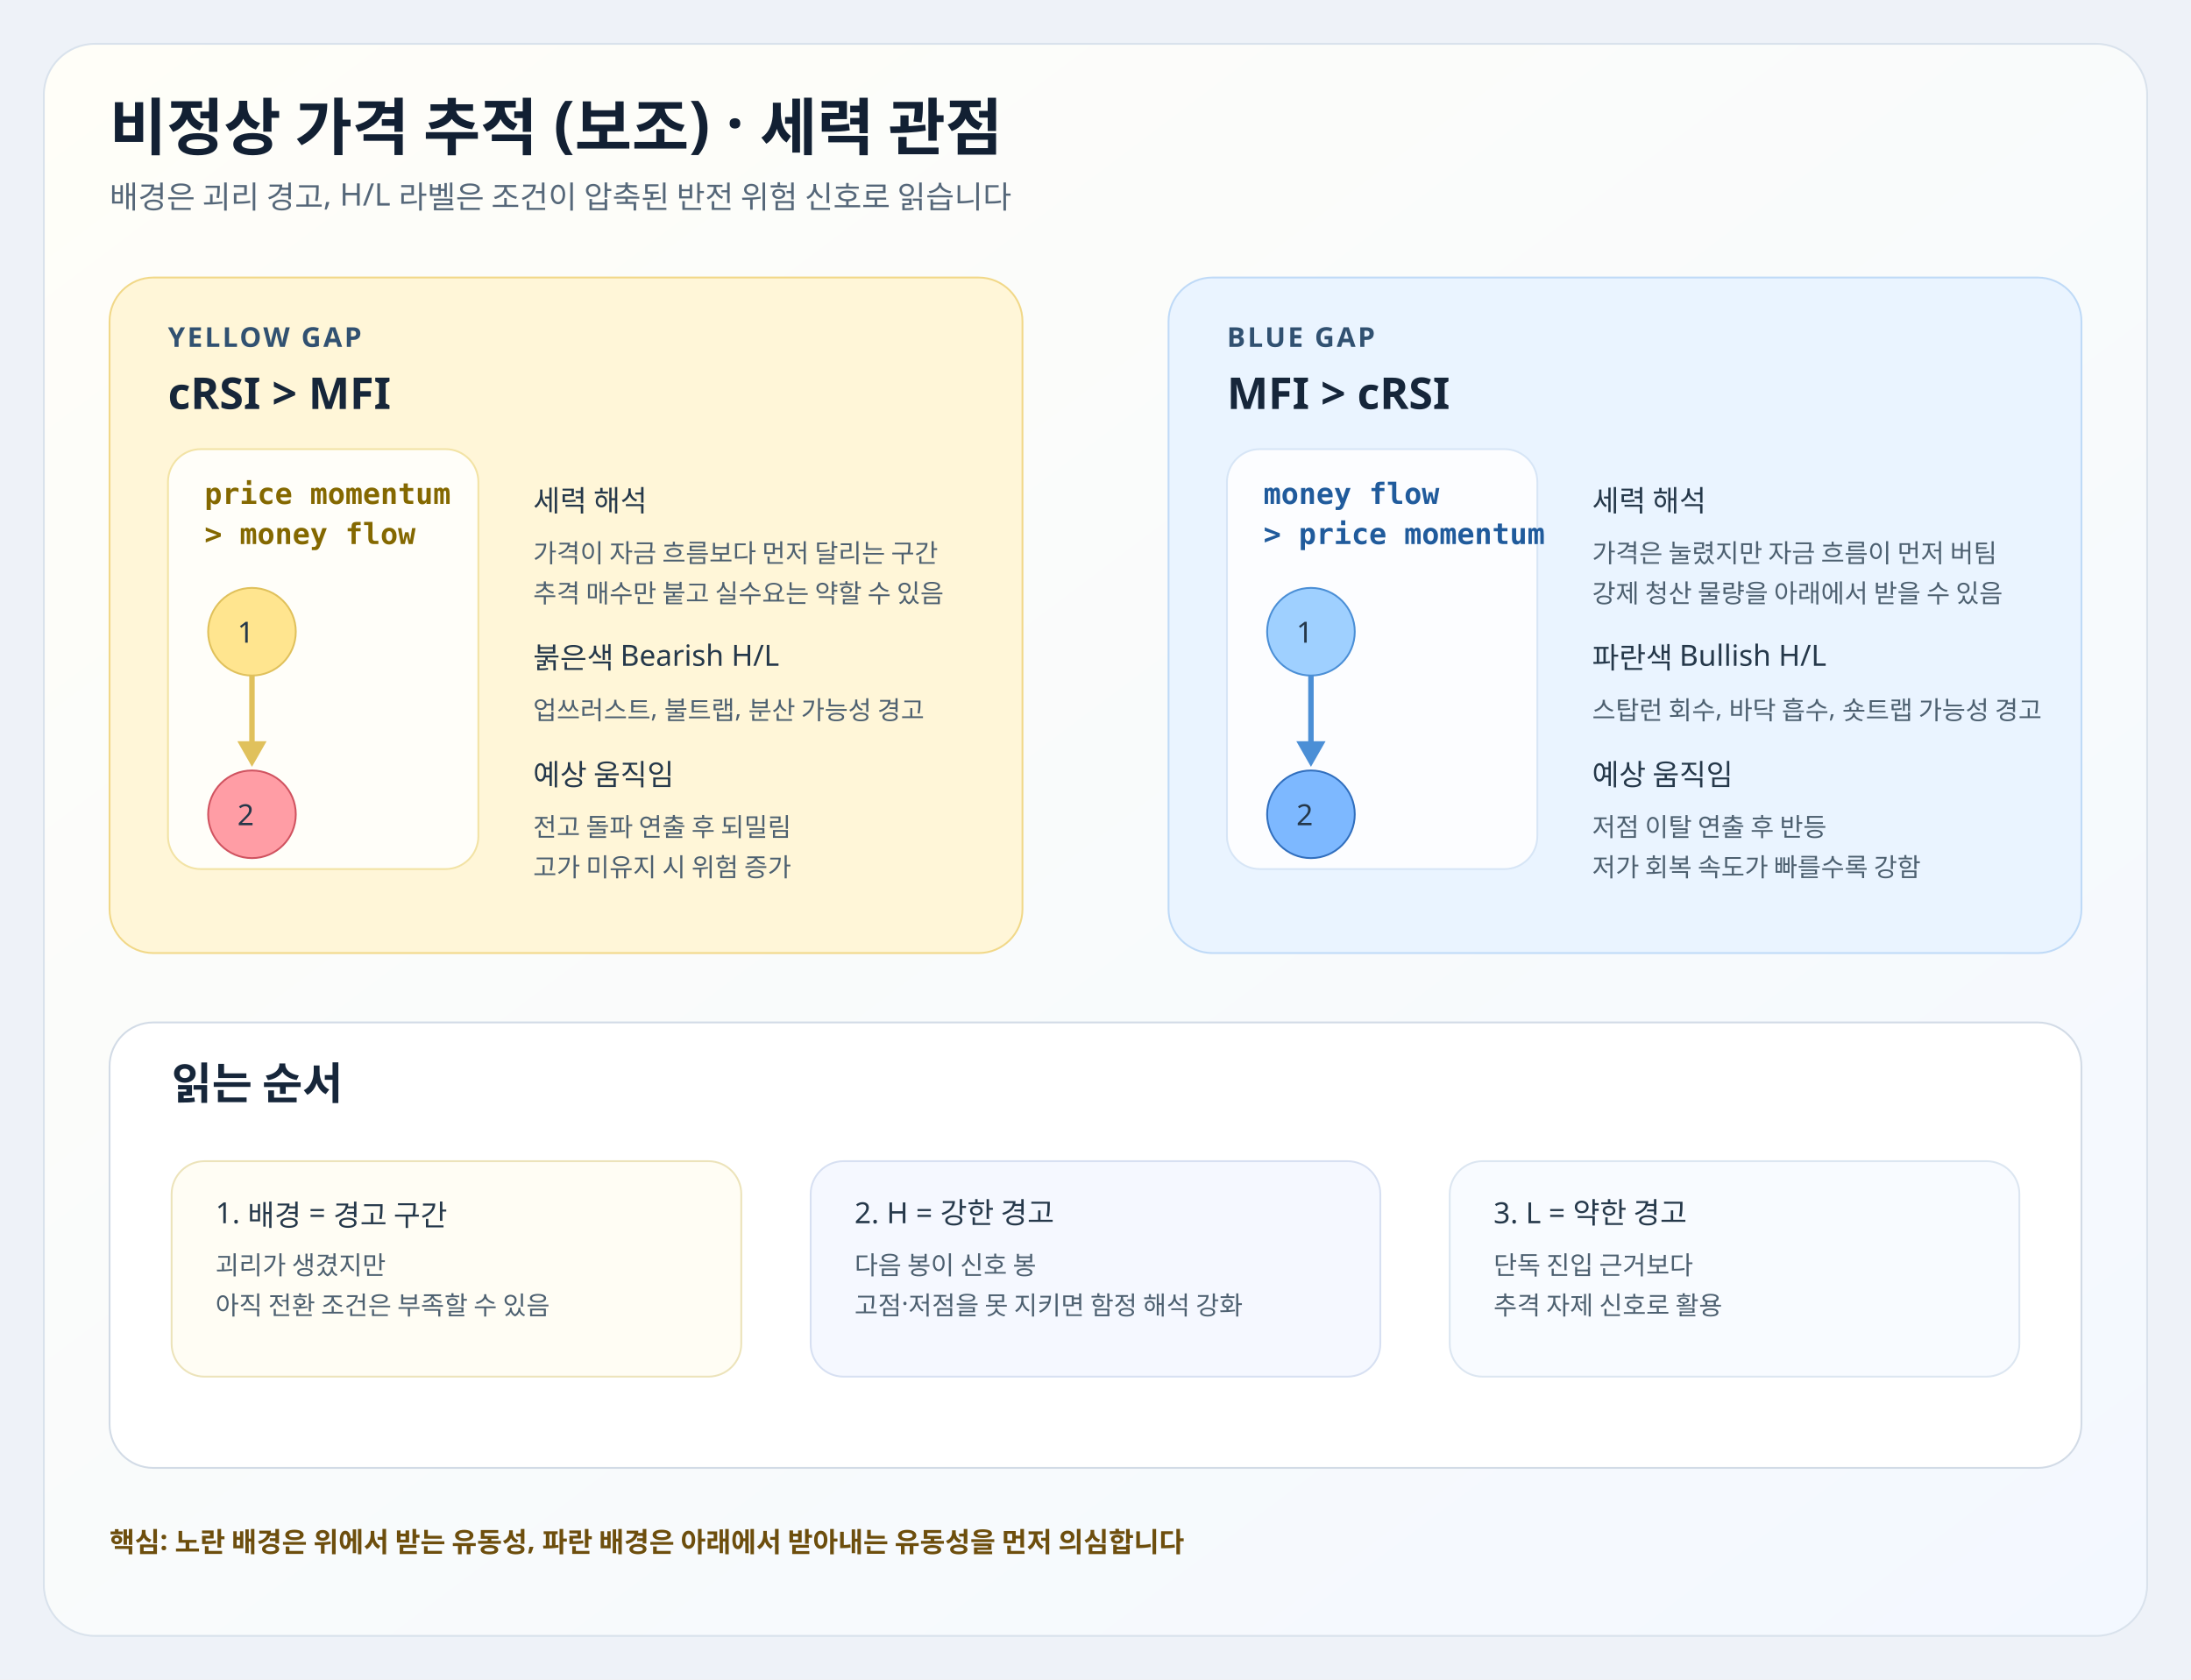
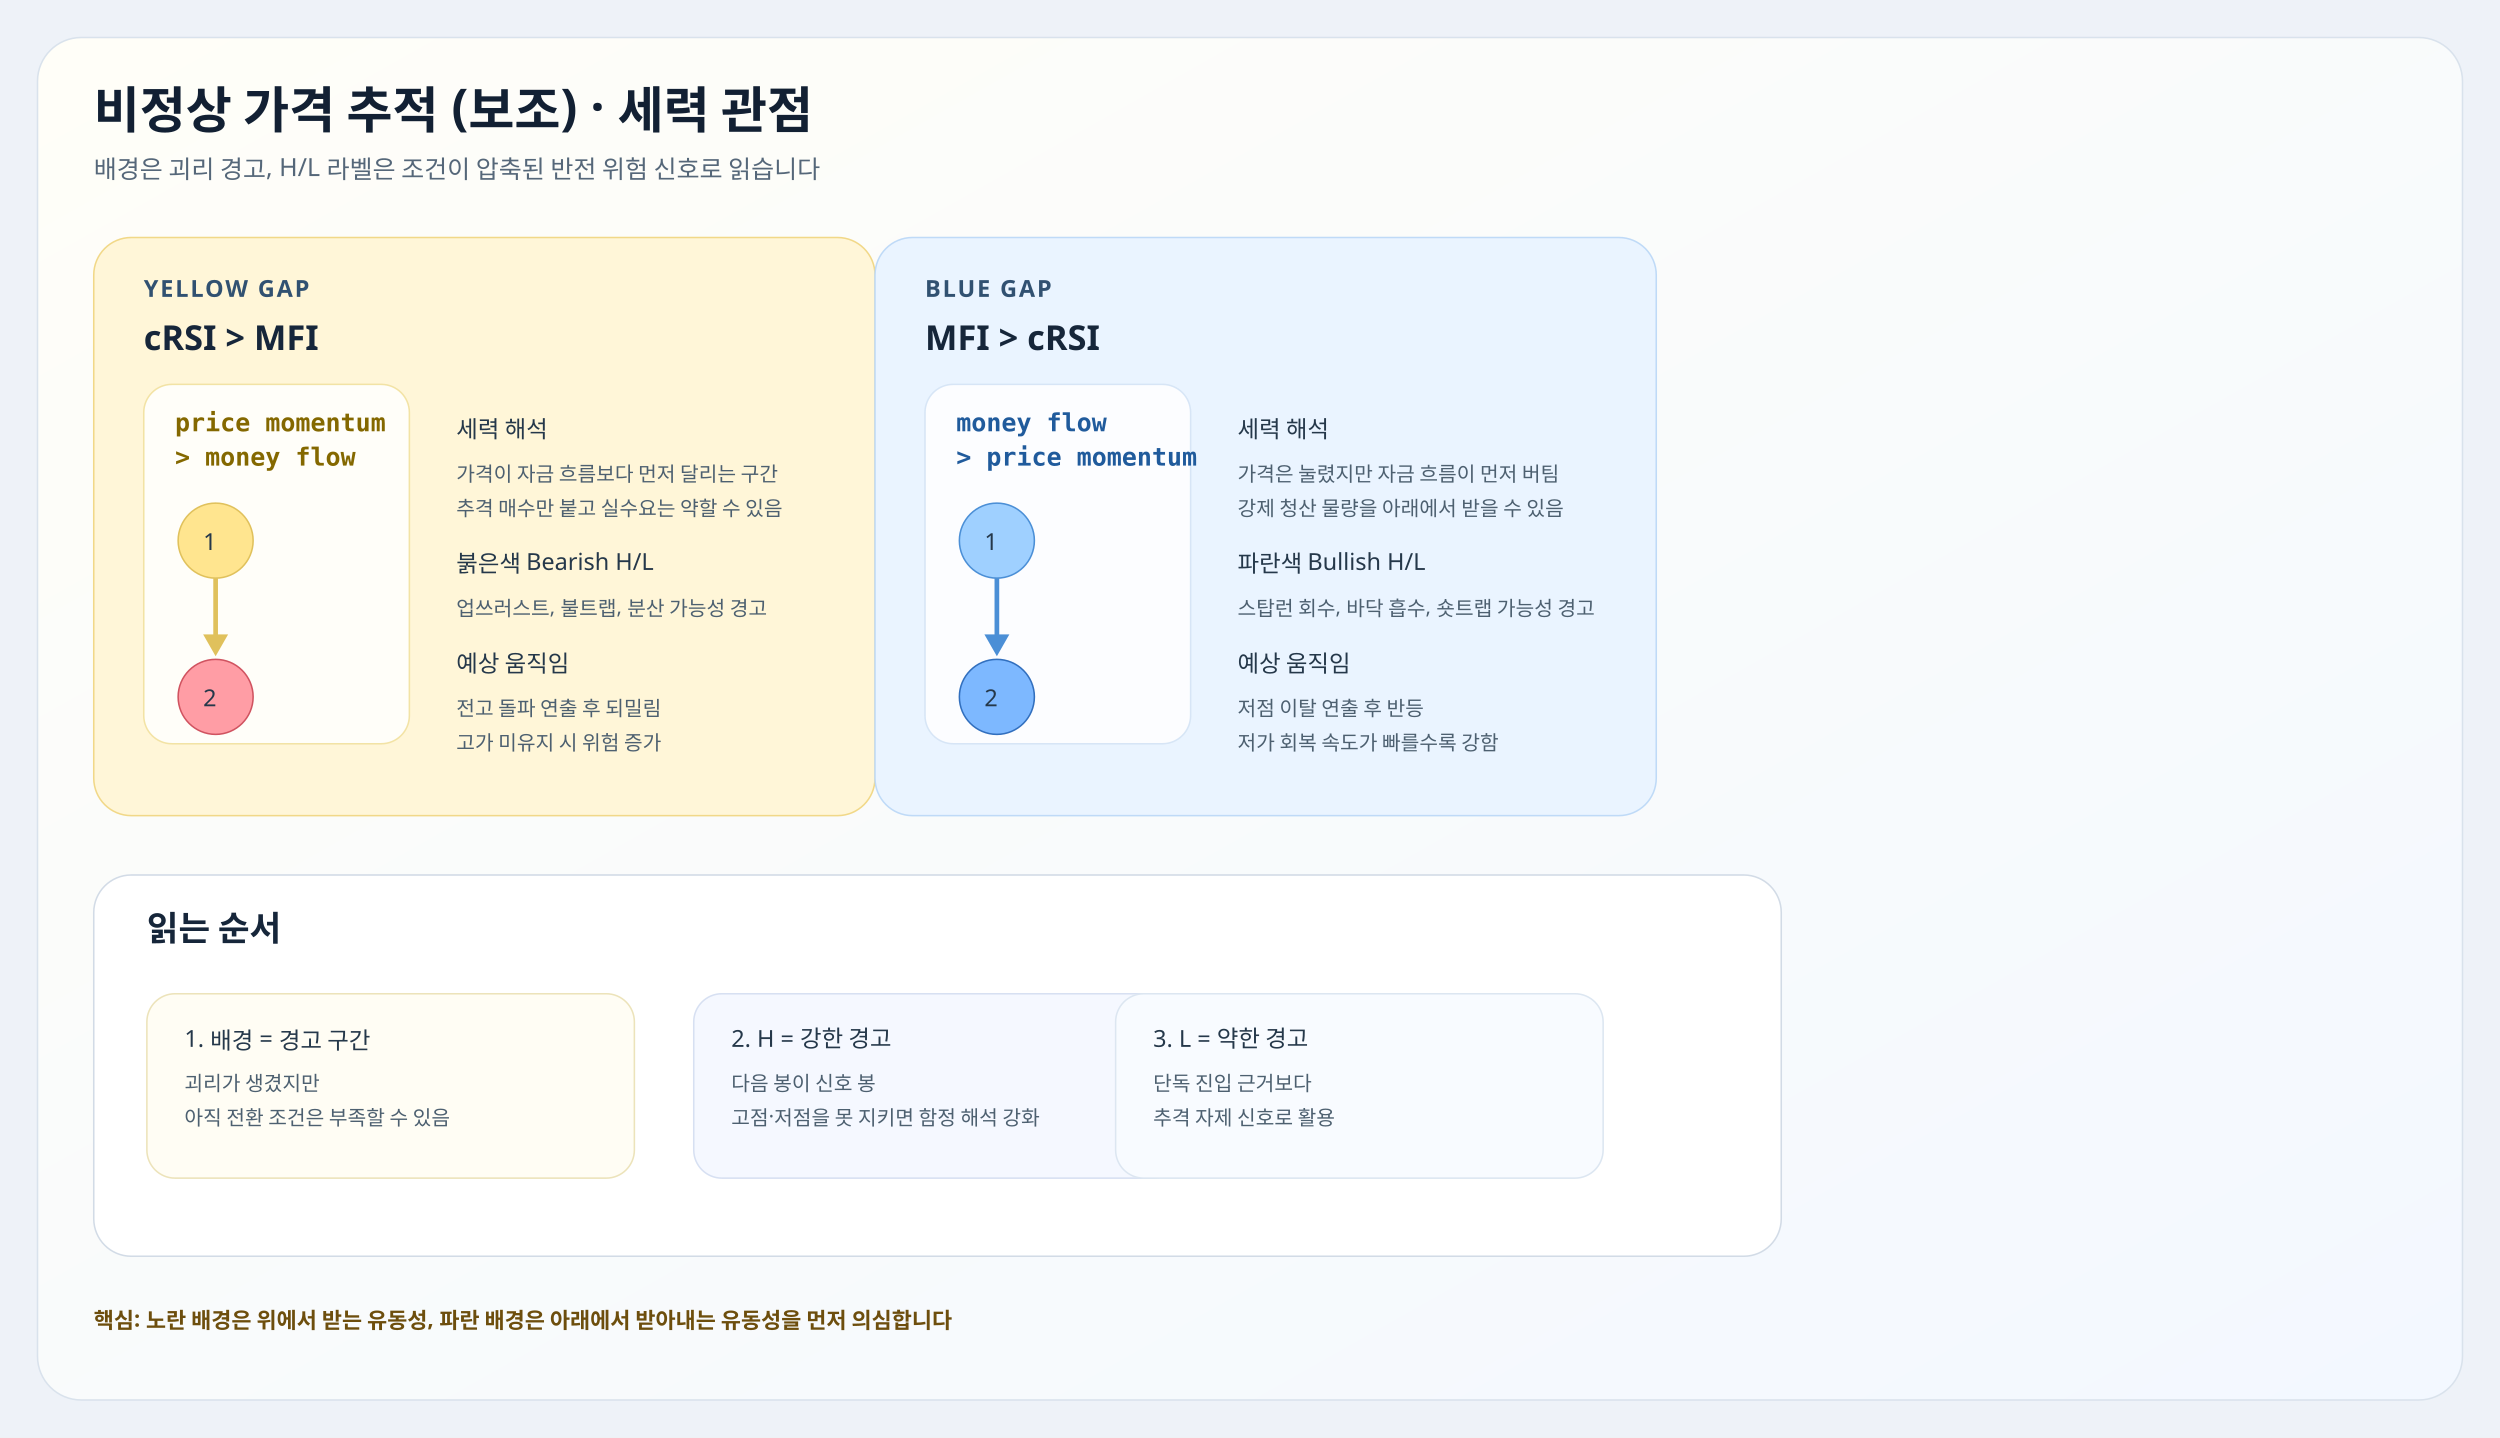
- <svg xmlns="http://www.w3.org/2000/svg" width="1200" height="920" viewBox="0 0 1200 920" role="img" aria-labelledby="title desc">
+ <svg xmlns="http://www.w3.org/2000/svg" width="1600" height="920" viewBox="0 0 1600 920" role="img" aria-labelledby="title desc">
  <defs>
    <linearGradient id="bg" x1="0%" y1="0%" x2="100%" y2="100%">
      <stop offset="0%" stop-color="#fffef8" />
      <stop offset="100%" stop-color="#f3f8ff" />
    </linearGradient>
    <style>
-       .title { font: 700 34px 'Pretendard','Apple SD Gothic Neo','Malgun Gothic',sans-serif; fill: #122033; }
-       .subtitle { font: 500 17px 'Pretendard','Apple SD Gothic Neo','Malgun Gothic',sans-serif; fill: #556779; }
-       .cardTitle { font: 700 24px 'Pretendard','Apple SD Gothic Neo','Malgun Gothic',sans-serif; fill: #16263a; }
+       .title { font: 700 32px 'Pretendard','Apple SD Gothic Neo','Malgun Gothic',sans-serif; fill: #122033; }
+       .subtitle { font: 500 16px 'Pretendard','Apple SD Gothic Neo','Malgun Gothic',sans-serif; fill: #556779; }
+       .cardTitle { font: 700 22px 'Pretendard','Apple SD Gothic Neo','Malgun Gothic',sans-serif; fill: #16263a; }
      .label { font: 700 15px 'Pretendard','Apple SD Gothic Neo','Malgun Gothic',sans-serif; fill: #315171; letter-spacing: 0.08em; }
-       .body { font: 500 16px 'Pretendard','Apple SD Gothic Neo','Malgun Gothic',sans-serif; fill: #25384a; }
-       .small { font: 500 14px 'Pretendard','Apple SD Gothic Neo','Malgun Gothic',sans-serif; fill: #4d6070; }
+       .body { font: 500 15px 'Pretendard','Apple SD Gothic Neo','Malgun Gothic',sans-serif; fill: #25384a; }
+       .small { font: 500 13px 'Pretendard','Apple SD Gothic Neo','Malgun Gothic',sans-serif; fill: #4d6070; }
      .mono { font: 700 16px 'Menlo','Consolas',monospace; fill: #846800; }
      .monoBlue { font: 700 16px 'Menlo','Consolas',monospace; fill: #205b9c; }
-       .note { font: 700 15px 'Pretendard','Apple SD Gothic Neo','Malgun Gothic',sans-serif; fill: #6d4e0d; }
+       .note { font: 700 14px 'Pretendard','Apple SD Gothic Neo','Malgun Gothic',sans-serif; fill: #6d4e0d; }
    </style>
  </defs>
-   <rect width="1200" height="920" fill="#eef2f8" />
-   <rect x="24" y="24" width="1152" height="872" rx="28" fill="url(#bg)" stroke="#d9e2ec" />
+   <rect width="1600" height="920" fill="#eef2f8" />
+   <rect x="24" y="24" width="1552" height="872" rx="28" fill="url(#bg)" stroke="#d9e2ec" />
  <text x="60" y="82" class="title">비정상 가격 추적 (보조) · 세력 관점</text>
  <text x="60" y="114" class="subtitle">배경은 괴리 경고, H/L 라벨은 조건이 압축된 반전 위험 신호로 읽습니다</text>
  <rect x="60" y="152" width="500" height="370" rx="24" fill="#fff6d8" stroke="#f1d888" />
  <text x="92" y="190" class="label">YELLOW GAP</text>
  <text x="92" y="224" class="cardTitle">cRSI &gt; MFI</text>
  <rect x="92" y="246" width="170" height="230" rx="18" fill="#ffffff" opacity="0.84" stroke="#f0df9b" />
  <text x="112" y="276" class="mono">price momentum</text>
  <text x="112" y="298" class="mono">&gt; money flow</text>
  <circle cx="138" cy="346" r="24" fill="#ffe58f" stroke="#e0c15c" />
  <text x="130" y="352" class="body">1</text>
  <line x1="138" y1="370" x2="138" y2="410" stroke="#e0c15c" stroke-width="3" />
  <polygon points="138,420 130,406 146,406" fill="#e0c15c" />
  <circle cx="138" cy="446" r="24" fill="#ff9da5" stroke="#d05360" />
  <text x="130" y="452" class="body">2</text>
  <text x="292" y="280" class="body">세력 해석</text>
  <text x="292" y="308" class="small">가격이 자금 흐름보다 먼저 달리는 구간</text>
  <text x="292" y="330" class="small">추격 매수만 붙고 실수요는 약할 수 있음</text>
  <text x="292" y="366" class="body">붉은색 Bearish H/L</text>
  <text x="292" y="394" class="small">업쓰러스트, 불트랩, 분산 가능성 경고</text>
  <text x="292" y="430" class="body">예상 움직임</text>
  <text x="292" y="458" class="small">전고 돌파 연출 후 되밀림</text>
  <text x="292" y="480" class="small">고가 미유지 시 위험 증가</text>
-   <rect x="640" y="152" width="500" height="370" rx="24" fill="#eaf4ff" stroke="#bfdaf7" />
-   <text x="672" y="190" class="label">BLUE GAP</text>
-   <text x="672" y="224" class="cardTitle">MFI &gt; cRSI</text>
-   <rect x="672" y="246" width="170" height="230" rx="18" fill="#ffffff" opacity="0.84" stroke="#d3e3f4" />
-   <text x="692" y="276" class="monoBlue">money flow</text>
-   <text x="692" y="298" class="monoBlue">&gt; price momentum</text>
-   <circle cx="718" cy="346" r="24" fill="#9fd0ff" stroke="#4b8fd6" />
-   <text x="710" y="352" class="body">1</text>
-   <line x1="718" y1="370" x2="718" y2="410" stroke="#4b8fd6" stroke-width="3" />
-   <polygon points="718,420 710,406 726,406" fill="#4b8fd6" />
-   <circle cx="718" cy="446" r="24" fill="#7db8ff" stroke="#316fbe" />
-   <text x="710" y="452" class="body">2</text>
-   <text x="872" y="280" class="body">세력 해석</text>
-   <text x="872" y="308" class="small">가격은 눌렸지만 자금 흐름이 먼저 버팀</text>
-   <text x="872" y="330" class="small">강제 청산 물량을 아래에서 받을 수 있음</text>
-   <text x="872" y="366" class="body">파란색 Bullish H/L</text>
-   <text x="872" y="394" class="small">스탑런 회수, 바닥 흡수, 숏트랩 가능성 경고</text>
-   <text x="872" y="430" class="body">예상 움직임</text>
-   <text x="872" y="458" class="small">저점 이탈 연출 후 반등</text>
-   <text x="872" y="480" class="small">저가 회복 속도가 빠를수록 강함</text>
+   <g transform="translate(-80 0)">
+     <rect x="640" y="152" width="500" height="370" rx="24" fill="#eaf4ff" stroke="#bfdaf7" />
+     <text x="672" y="190" class="label">BLUE GAP</text>
+     <text x="672" y="224" class="cardTitle">MFI &gt; cRSI</text>
+     <rect x="672" y="246" width="170" height="230" rx="18" fill="#ffffff" opacity="0.84" stroke="#d3e3f4" />
+     <text x="692" y="276" class="monoBlue">money flow</text>
+     <text x="692" y="298" class="monoBlue">&gt; price momentum</text>
+     <circle cx="718" cy="346" r="24" fill="#9fd0ff" stroke="#4b8fd6" />
+     <text x="710" y="352" class="body">1</text>
+     <line x1="718" y1="370" x2="718" y2="410" stroke="#4b8fd6" stroke-width="3" />
+     <polygon points="718,420 710,406 726,406" fill="#4b8fd6" />
+     <circle cx="718" cy="446" r="24" fill="#7db8ff" stroke="#316fbe" />
+     <text x="710" y="452" class="body">2</text>
+     <text x="872" y="280" class="body">세력 해석</text>
+     <text x="872" y="308" class="small">가격은 눌렸지만 자금 흐름이 먼저 버팀</text>
+     <text x="872" y="330" class="small">강제 청산 물량을 아래에서 받을 수 있음</text>
+     <text x="872" y="366" class="body">파란색 Bullish H/L</text>
+     <text x="872" y="394" class="small">스탑런 회수, 바닥 흡수, 숏트랩 가능성 경고</text>
+     <text x="872" y="430" class="body">예상 움직임</text>
+     <text x="872" y="458" class="small">저점 이탈 연출 후 반등</text>
+     <text x="872" y="480" class="small">저가 회복 속도가 빠를수록 강함</text>
+   </g>
  <rect x="60" y="560" width="1080" height="244" rx="24" fill="#ffffff" stroke="#d2dbe6" />
  <text x="94" y="602" class="cardTitle">읽는 순서</text>
  <rect x="94" y="636" width="312" height="118" rx="18" fill="#fffdf4" stroke="#ece3ba" />
  <text x="118" y="670" class="body">1. 배경 = 경고 구간</text>
  <text x="118" y="698" class="small">괴리가 생겼지만</text>
  <text x="118" y="720" class="small">아직 전환 조건은 부족할 수 있음</text>
  <rect x="444" y="636" width="312" height="118" rx="18" fill="#f5f8ff" stroke="#d7e0f2" />
  <text x="468" y="670" class="body">2. H = 강한 경고</text>
  <text x="468" y="698" class="small">다음 봉이 신호 봉</text>
  <text x="468" y="720" class="small">고점·저점을 못 지키면 함정 해석 강화</text>
-   <rect x="794" y="636" width="312" height="118" rx="18" fill="#f8fbff" stroke="#dce6f1" />
-   <text x="818" y="670" class="body">3. L = 약한 경고</text>
-   <text x="818" y="698" class="small">단독 진입 근거보다</text>
-   <text x="818" y="720" class="small">추격 자제 신호로 활용</text>
+   <g transform="translate(-80 0)">
+     <rect x="794" y="636" width="312" height="118" rx="18" fill="#f8fbff" stroke="#dce6f1" />
+     <text x="818" y="670" class="body">3. L = 약한 경고</text>
+     <text x="818" y="698" class="small">단독 진입 근거보다</text>
+     <text x="818" y="720" class="small">추격 자제 신호로 활용</text>
+   </g>
  <text x="60" y="850" class="note">핵심: 노란 배경은 위에서 받는 유동성, 파란 배경은 아래에서 받아내는 유동성을 먼저 의심합니다</text>
</svg>
